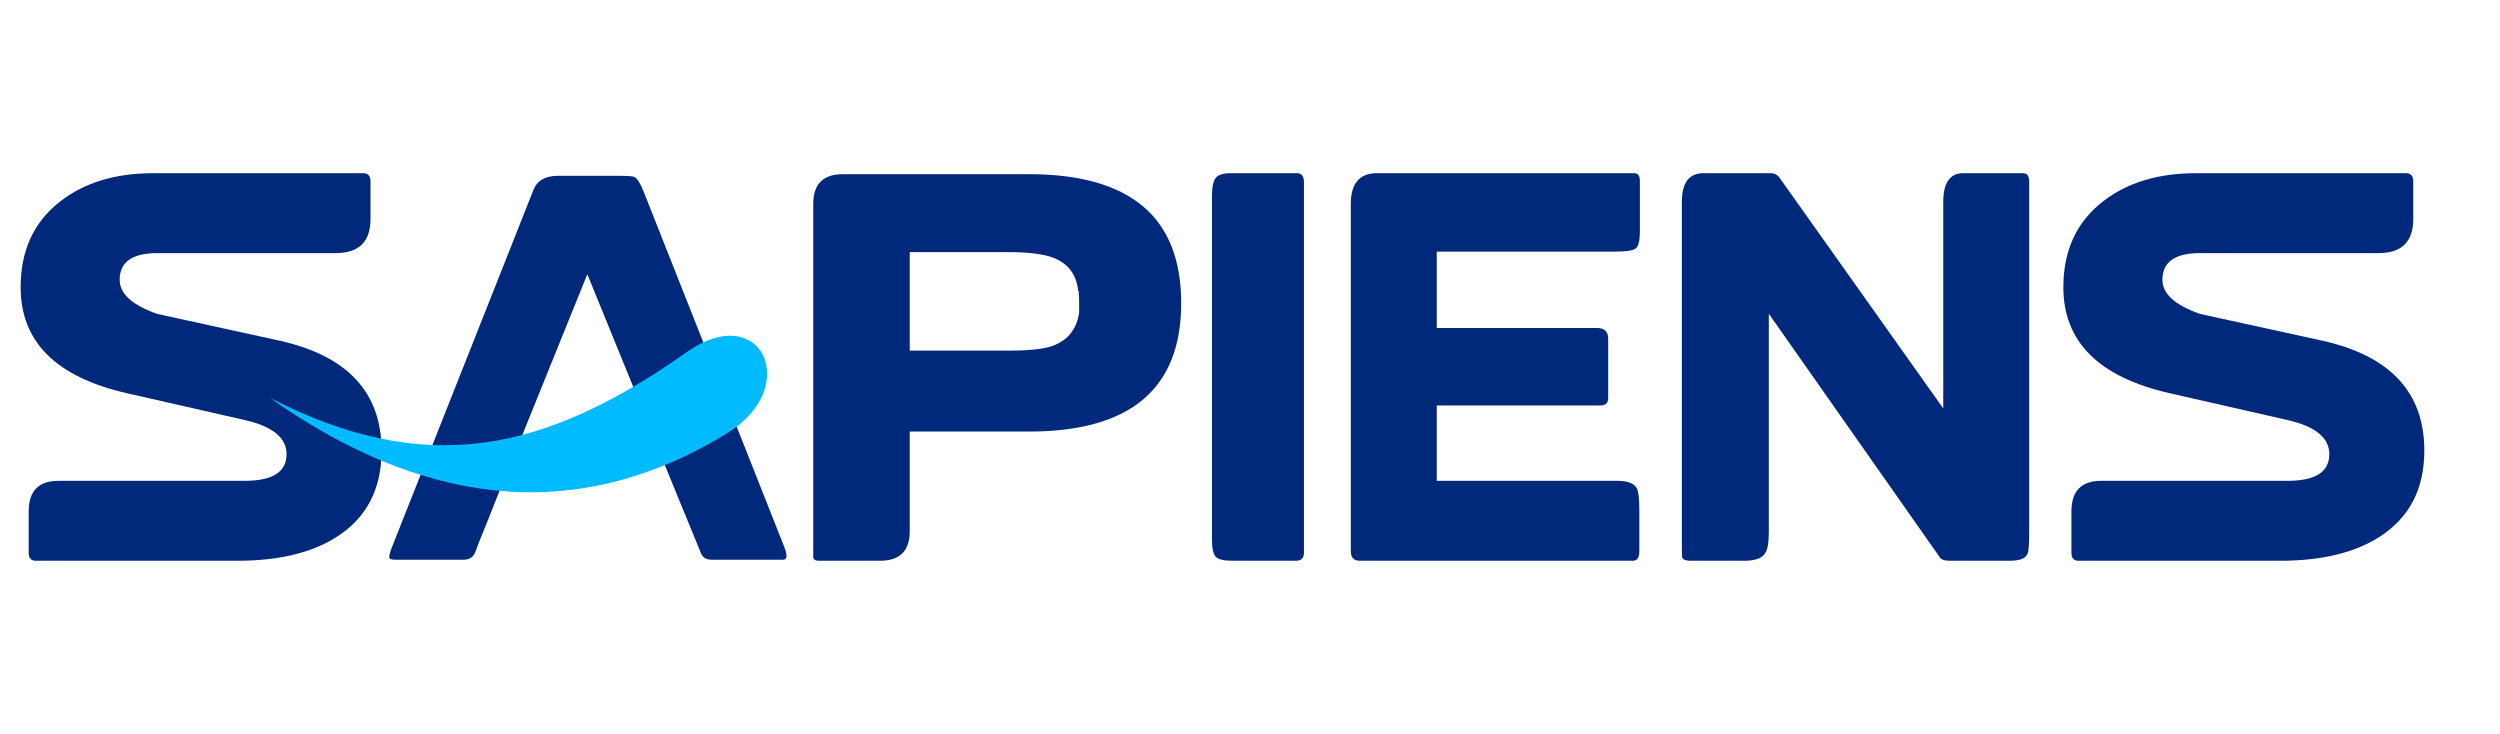
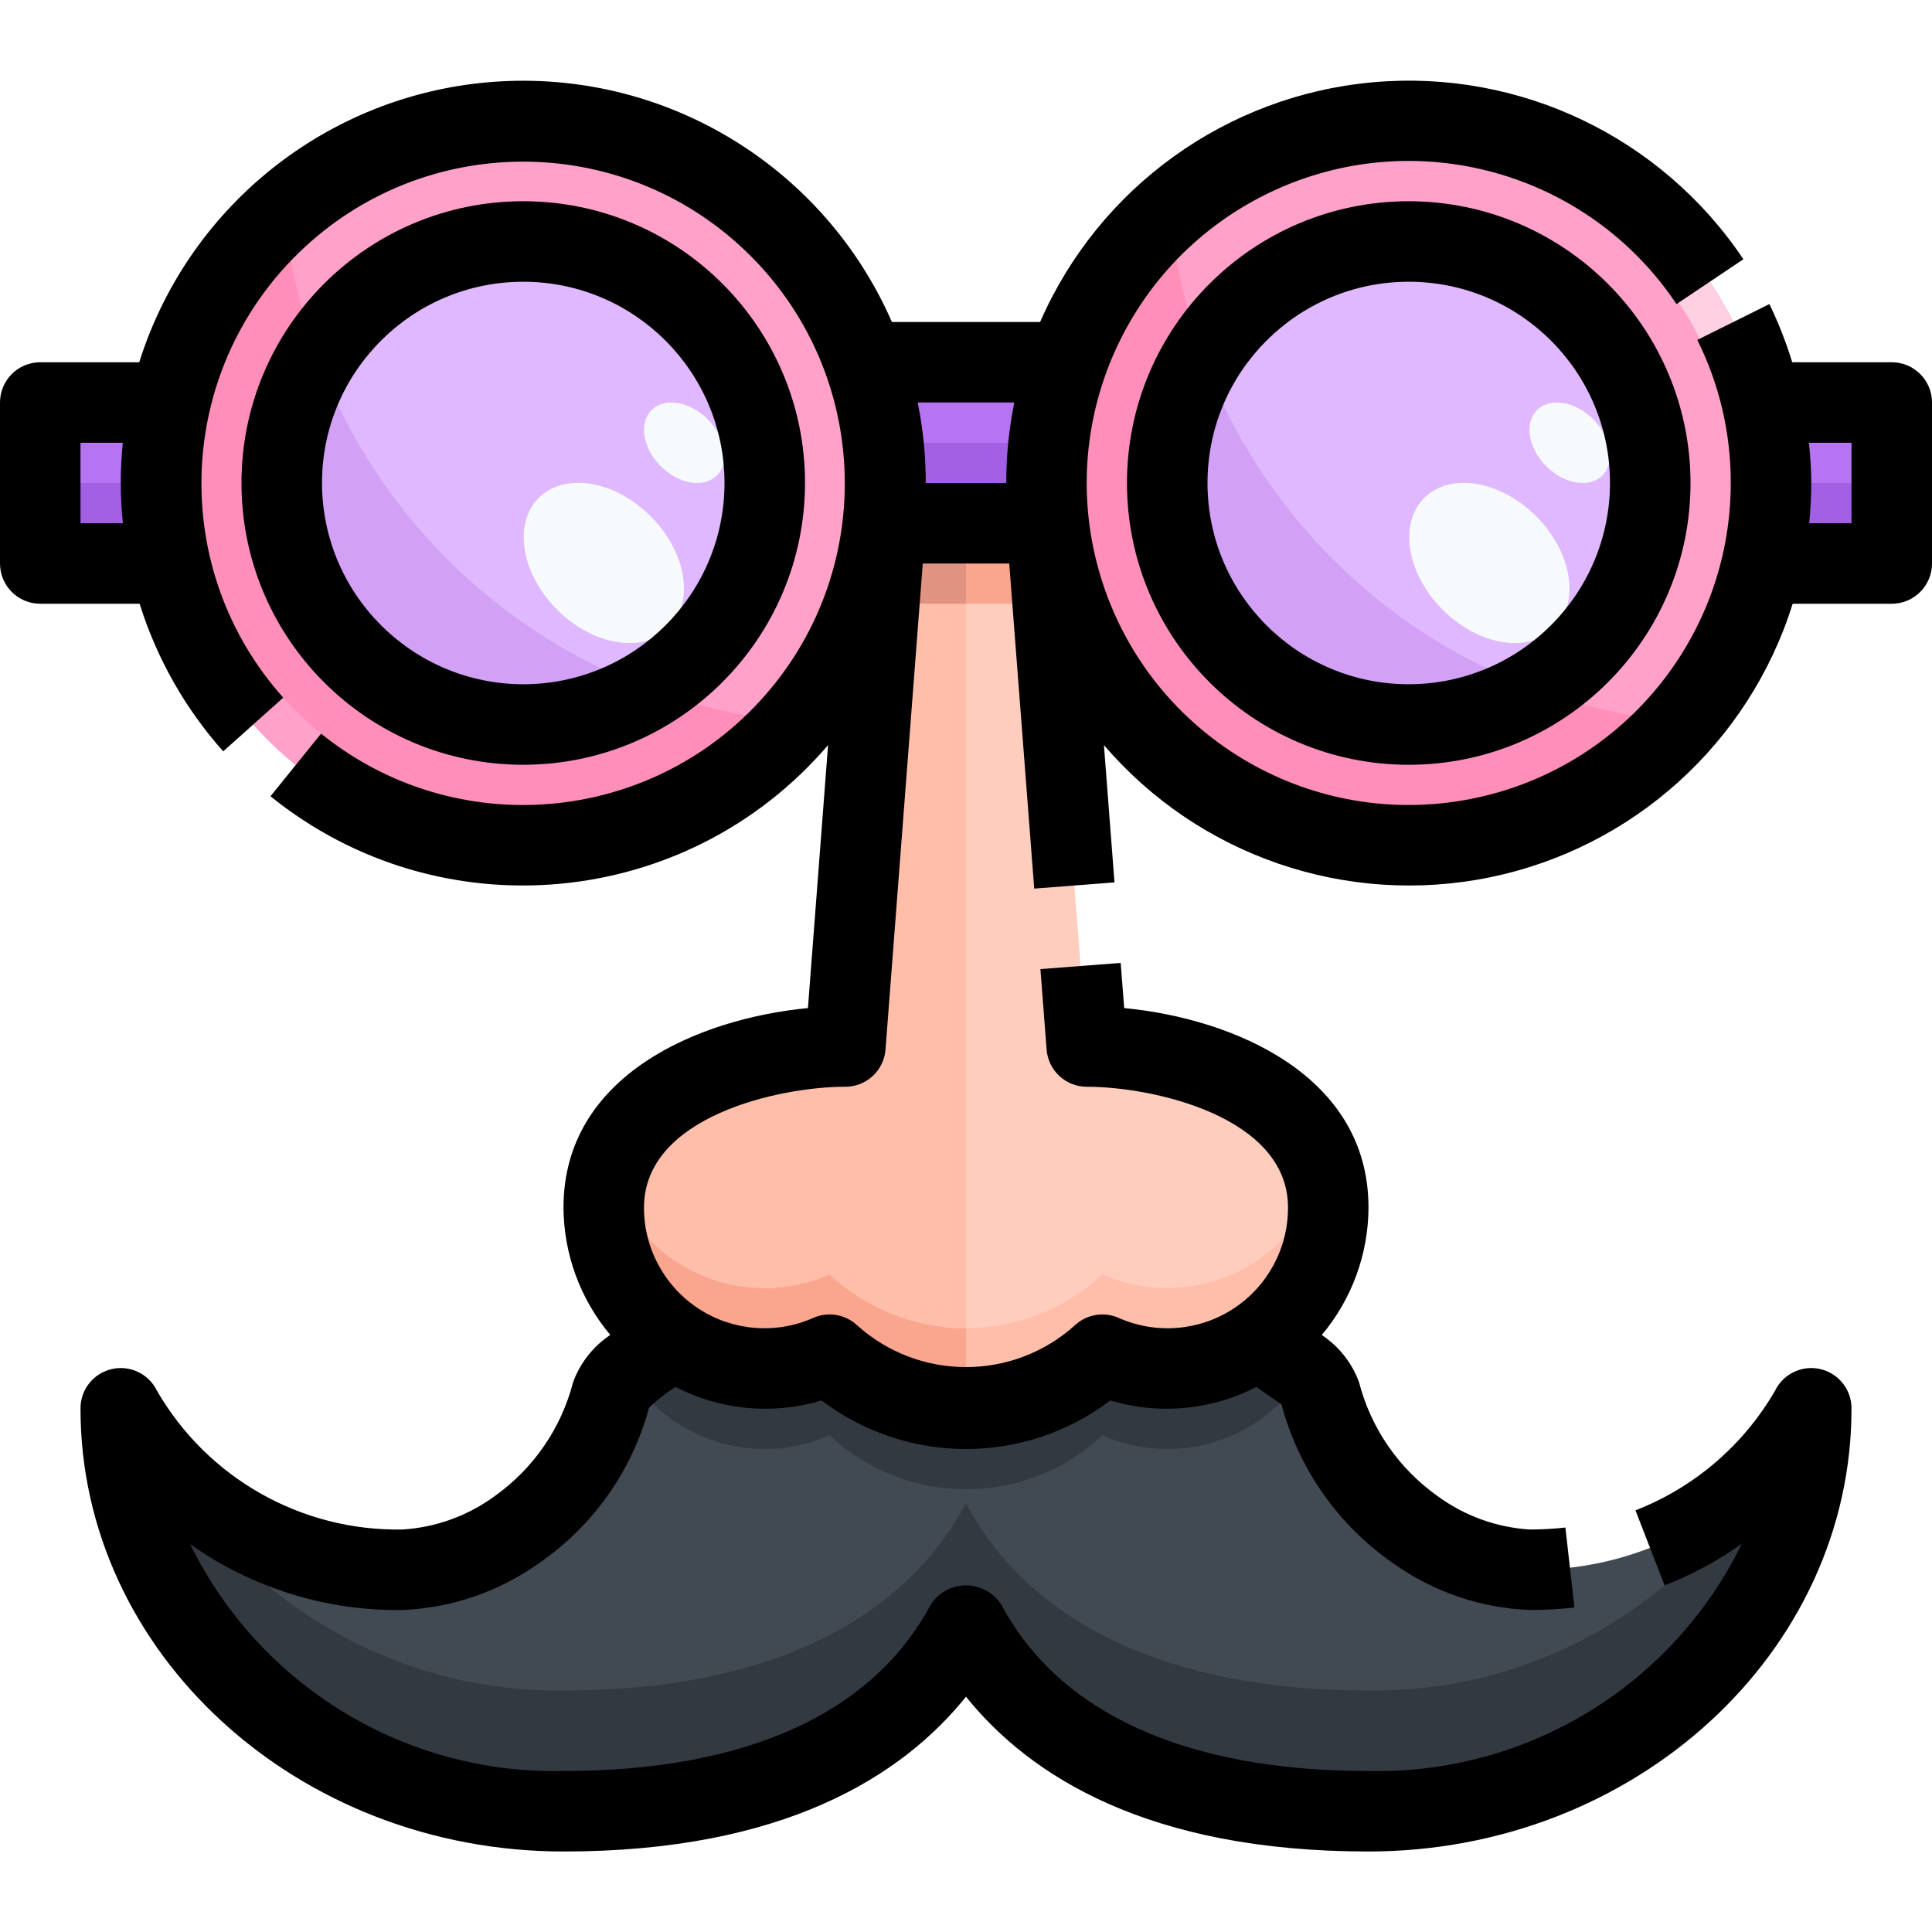
- <svg xmlns="http://www.w3.org/2000/svg" width="218" height="64" viewBox="0 0 218 64" fill="none">
-   <path d="M68.417 47.765L56.113 16.675C55.822 15.95 55.548 15.53 55.287 15.415C55.141 15.358 54.635 15.329 53.766 15.329H48.679C47.55 15.329 46.825 15.747 46.506 16.588L34.158 47.765C34.012 48.143 33.941 48.417 33.941 48.59C33.941 48.736 34.114 48.807 34.463 48.807H40.42C40.912 48.807 41.246 48.606 41.42 48.201L41.635 47.657H41.618L42.59 45.25L43.662 42.541C43.669 42.533 43.683 42.536 43.689 42.529L51.19 23.969L51.198 23.986L51.222 23.929L55.977 35.59H55.944L58.735 42.417L61.108 48.203C61.252 48.606 61.571 48.807 62.065 48.807H68.287C68.636 48.807 68.677 48.46 68.417 47.765Z" fill="#00287B" />
-   <path d="M24.331 29.697L13.723 27.375C11.532 26.616 10.435 25.621 10.435 24.395C10.435 22.845 11.532 22.071 13.723 22.071H29.283C31.3 22.071 32.309 21.078 32.309 19.091V15.803C32.309 15.337 32.089 15.102 31.651 15.102H13.372C10.068 15.102 7.367 15.92 5.262 17.555C2.954 19.338 1.8 21.835 1.8 25.048C1.8 29.81 4.899 32.892 11.094 34.294L21.351 36.629C23.776 37.182 24.988 38.175 24.988 39.606C24.988 41.154 23.776 41.928 21.351 41.928H5.088C3.364 41.928 2.501 42.819 2.501 44.601V48.197C2.501 48.663 2.705 48.898 3.116 48.898H20.692C24.287 48.898 27.165 48.211 29.327 46.837C31.957 45.172 33.273 42.658 33.273 39.297C33.273 34.211 30.293 31.012 24.331 29.697Z" fill="#00287B" />
-   <path d="M94.102 27.245C93.896 28.676 93.145 29.64 91.855 30.136C91.088 30.43 89.781 30.574 87.929 30.574H79.33V21.985H87.876C89.661 21.985 90.974 22.145 91.822 22.467C93.136 22.963 93.869 23.928 94.015 25.359H94.059C94.086 25.77 94.102 26.031 94.102 26.147V27.245ZM103 26.433C103 18.938 98.573 15.19 89.719 15.19H73.501C71.775 15.19 70.914 16.051 70.914 17.776V48.548C70.914 48.782 71.074 48.897 71.398 48.897H76.745C78.469 48.897 79.33 48.037 79.33 46.31V37.632H89.719C98.573 37.632 103 33.9 103 26.433Z" fill="#00287B" />
-   <path d="M113.705 15.893C113.705 15.366 113.501 15.103 113.092 15.103H107.305C106.633 15.103 106.194 15.25 105.99 15.542C105.786 15.834 105.684 16.346 105.684 17.075V47.014C105.684 47.802 105.792 48.313 106.012 48.548C106.231 48.783 106.721 48.897 107.481 48.897H113.002C113.472 48.897 113.705 48.664 113.705 48.197V15.893Z" fill="#00287B" />
-   <path d="M142.996 15.761C142.996 15.321 142.834 15.102 142.514 15.102H120.071C118.55 15.102 117.791 15.995 117.791 17.776V48.065C117.791 48.62 118.055 48.898 118.58 48.898H142.382C142.761 48.898 142.951 48.62 142.951 48.065V44.514C142.951 43.492 142.879 42.848 142.731 42.585C142.498 42.147 141.927 41.928 141.018 41.928H125.285V35.354H139.573C140.016 35.354 140.234 35.133 140.234 34.695V29.525C140.234 28.909 139.911 28.602 139.265 28.602H125.285V21.94H140.885C141.794 21.94 142.372 21.853 142.622 21.678C142.87 21.502 142.996 20.99 142.996 20.143V15.761Z" fill="#00287B" />
-   <path d="M176.946 15.848C176.946 15.351 176.772 15.102 176.422 15.102H171.205C170.034 15.102 169.452 15.935 169.452 17.6V35.614L155.205 15.54C155.003 15.248 154.738 15.102 154.417 15.102H148.542C147.286 15.102 146.659 15.935 146.659 17.6V47.889C146.659 48.328 146.673 48.576 146.702 48.635C146.789 48.809 147.022 48.898 147.403 48.898H152.094C153.029 48.898 153.627 48.692 153.891 48.283C154.125 47.991 154.241 47.347 154.241 46.354V27.36L169.146 48.589C169.262 48.795 169.555 48.898 170.023 48.898H175.281C176.158 48.898 176.668 48.678 176.815 48.24C176.902 48.065 176.946 47.423 176.946 46.311V15.848Z" fill="#00287B" />
-   <path d="M202.458 29.697L191.85 27.375C189.659 26.616 188.563 25.621 188.563 24.395C188.563 22.845 189.659 22.071 191.85 22.071H207.412C209.428 22.071 210.436 21.078 210.436 19.091V15.803C210.436 15.337 210.217 15.102 209.778 15.102H191.499C188.197 15.102 185.494 15.92 183.39 17.555C181.082 19.338 179.926 21.835 179.926 25.048C179.926 29.81 183.026 32.892 189.223 34.294L199.478 36.629C201.903 37.182 203.116 38.175 203.116 39.606C203.116 41.154 201.903 41.928 199.478 41.928H183.217C181.492 41.928 180.628 42.819 180.628 44.601V48.197C180.628 48.663 180.832 48.898 181.243 48.898H198.82C202.414 48.898 205.293 48.211 207.454 46.837C210.084 45.172 211.401 42.658 211.401 39.297C211.401 34.211 208.42 31.012 202.458 29.697Z" fill="#00287B" />
-   <path d="M23.522 34.687C37.225 41.736 47.582 39.373 59.905 30.689C66.389 26.121 69.928 33.728 63.491 37.719C49.86 46.166 36.359 43.752 23.522 34.687Z" fill="#00BBFF" />
+ <svg xmlns="http://www.w3.org/2000/svg" viewBox="0 0 48 48">
+   <g data-name="07-funny glasses">
+     <path d="M47 10v4h-3l-.21-.05a9.159 9.159 0 0 0 0-3.9L44 10zM4 12a8.963 8.963 0 0 0 .21 1.95L4 14H1v-4h3l.21.05A8.963 8.963 0 0 0 4 12zM26 12a8.1 8.1 0 0 0 .06.99L26 13h-4l-.06-.01A8.1 8.1 0 0 0 22 12a8.8 8.8 0 0 0-.52-3h5.04a8.8 8.8 0 0 0-.52 3z" style="fill:#d2a0f5" />
+     <path d="M31.29 33.28A4.017 4.017 0 0 1 29 34a3.937 3.937 0 0 1-1.61-.34 4.958 4.958 0 0 1-6.78 0A3.937 3.937 0 0 1 19 34a4 4 0 0 1-4-4c0-3 3.79-4 6-4l1-13h4l1 13c2.21 0 6 1 6 4a4 4 0 0 1-1.71 3.28z" style="fill:#ffcdbe" />
+     <path d="M38 39a7.943 7.943 0 0 0 7-4c0 5.53-5 10-11.01 10-5.04 0-8.42-1.72-9.99-4.65-1.57 2.93-4.95 4.65-9.99 4.65C8 45 3 40.53 3 35a7.943 7.943 0 0 0 7 4 5.376 5.376 0 0 0 2.85-1 5.982 5.982 0 0 0 2.35-3.38c.14-.48 1-.93 1.51-1.34A4.017 4.017 0 0 0 19 34a3.937 3.937 0 0 0 1.61-.34 4.958 4.958 0 0 0 6.78 0A3.937 3.937 0 0 0 29 34a4.017 4.017 0 0 0 2.29-.72c.51.41 1.37.86 1.51 1.34A5.982 5.982 0 0 0 35.15 38 5.376 5.376 0 0 0 38 39z" style="fill:#414952" />
+     <path d="M16.71 35.28A4.017 4.017 0 0 0 19 36a3.937 3.937 0 0 0 1.61-.34 4.958 4.958 0 0 0 6.78 0A3.937 3.937 0 0 0 29 36a3.966 3.966 0 0 0 3.4-1.9c-.332-.286-.789-.559-1.109-.816A4.017 4.017 0 0 1 29 34a3.937 3.937 0 0 1-1.61-.34 4.958 4.958 0 0 1-6.78 0A3.937 3.937 0 0 1 19 34a4.017 4.017 0 0 1-2.29-.72c-.32.257-.777.53-1.109.817a4.027 4.027 0 0 0 1.109 1.183z" style="fill:#333940" />
+     <path d="M43.79 10.05a9 9 0 1 1-17.73 2.94A8.1 8.1 0 0 1 26 12a8.8 8.8 0 0 1 .52-3 9 9 0 0 1 17.27 1.05z" style="fill:#ffa1c8" />
+     <circle cx="35" cy="12" r="8" style="fill:#ff8fb8" />
+     <circle cx="35" cy="12" r="7" style="fill:#d261e8" />
+     <circle cx="35" cy="12" r="6" style="fill:#d2a0f5" />
+     <path d="M44 12a8.994 8.994 0 0 0-14.937-6.757c.036.415.1.822.167 1.225a7.994 7.994 0 1 1 11.3 11.3c.405.072.814.131 1.231.168A8.936 8.936 0 0 0 44 12z" style="fill:#ffcfe2" />
+     <path d="M35 5a7 7 0 0 1 4.325 12.5c.4.108.8.2 1.207.273a7.994 7.994 0 1 0-11.3-11.3c.073.409.165.811.273 1.207A6.981 6.981 0 0 1 35 5z" style="fill:#ffa1c8" />
+     <path d="M42 12a7 7 0 0 0-12.5-4.325q.166.612.385 1.2a5.994 5.994 0 1 1 8.238 8.238q.588.219 1.2.385A6.981 6.981 0 0 0 42 12z" style="fill:#de78f0" />
+     <path d="M38.126 17.112a5.994 5.994 0 1 0-8.238-8.238 14 14 0 0 0 8.238 8.238z" style="fill:#e0b8ff" />
+     <path d="M21.79 10.05a9 9 0 1 1-17.73 2.94A8.1 8.1 0 0 1 4 12a8.8 8.8 0 0 1 .52-3 9 9 0 0 1 17.27 1.05z" style="fill:#ffa1c8" />
+     <circle cx="13" cy="12" r="8" style="fill:#ff8fb8" />
+     <circle cx="13" cy="12" r="7" style="fill:#d261e8" />
+     <circle cx="13" cy="12" r="6" style="fill:#d2a0f5" />
+     <path d="M22 12A8.994 8.994 0 0 0 7.063 5.243c.036.415.1.822.167 1.225a7.994 7.994 0 1 1 11.3 11.3c.405.072.814.131 1.231.168A8.936 8.936 0 0 0 22 12z" style="fill:#ffcfe2" />
+     <path d="M13 5a7 7 0 0 1 4.325 12.5c.4.108.8.2 1.207.273a7.994 7.994 0 1 0-11.3-11.3c.073.409.165.811.273 1.207A6.981 6.981 0 0 1 13 5z" style="fill:#ffa1c8" />
+     <path d="M20 12A7 7 0 0 0 7.5 7.675q.166.612.385 1.2a5.994 5.994 0 1 1 8.238 8.238q.588.219 1.2.385A6.981 6.981 0 0 0 20 12z" style="fill:#de78f0" />
+     <path d="M16.126 17.112a5.994 5.994 0 1 0-8.238-8.238 14 14 0 0 0 8.238 8.238z" style="fill:#e0b8ff" />
+     <path d="M26.52 9h-5.04a8.723 8.723 0 0 1 .458 2h4.124a8.723 8.723 0 0 1 .458-2z" style="fill:#b674f2" />
+     <path d="M26.062 11h-4.124A8.933 8.933 0 0 1 22 12a8.1 8.1 0 0 1-.06.99L22 13h4l.06-.01A8.1 8.1 0 0 1 26 12a8.933 8.933 0 0 1 .062-1z" style="fill:#a260e5" />
+     <path d="M47 10h-3l-.21.05A8.963 8.963 0 0 1 44 12h3z" style="fill:#b674f2" />
+     <path d="M44 12a8.963 8.963 0 0 1-.21 1.95L44 14h3v-2zM1 14h3l.21-.05A8.963 8.963 0 0 1 4 12H1z" style="fill:#a260e5" />
+     <path d="M4 10H1v2h3a8.963 8.963 0 0 1 .21-1.95z" style="fill:#b674f2" />
+     <path d="M20.61 31.66A3.937 3.937 0 0 1 19 32a3.992 3.992 0 0 1-3.855-2.944A3.165 3.165 0 0 0 15 30a4 4 0 0 0 4 4 3.937 3.937 0 0 0 1.61-.34A5 5 0 0 0 24 35v-2a5 5 0 0 1-3.39-1.34z" style="fill:#faa68e" />
+     <path d="M31.29 31.28A4.017 4.017 0 0 1 29 32a3.937 3.937 0 0 1-1.61-.34A5 5 0 0 1 24 33v2a5 5 0 0 0 3.39-1.34A3.937 3.937 0 0 0 29 34a4 4 0 0 0 4-4 3.165 3.165 0 0 0-.145-.944 4 4 0 0 1-1.565 2.224zM16.71 31.28A4.017 4.017 0 0 0 19 32a3.937 3.937 0 0 0 1.61-.34A5 5 0 0 0 24 33V13h-2l-1 13c-1.959 0-5.153.789-5.855 3.056a4 4 0 0 0 1.565 2.224z" style="fill:#ffbeaa" />
+     <path style="fill:#faa68e" d="M26.154 15 26 13h-2v2h2.154z" />
+     <path style="fill:#e09380" d="M24 13h-2l-.154 2H24v-2z" />
+     <ellipse cx="37.003" cy="13.987" rx="1.642" ry="2.286" transform="rotate(-45.02 37.002 13.987)" style="fill:#f6fafd" />
+     <ellipse cx="15.003" cy="13.987" rx="1.642" ry="2.286" transform="rotate(-45.02 15.002 13.987)" style="fill:#f6fafd" />
+     <ellipse cx="39" cy="11" rx=".825" ry="1.148" transform="rotate(-45.02 39 11)" style="fill:#f6fafd" />
+     <ellipse cx="17" cy="11" rx=".825" ry="1.148" transform="rotate(-45.02 17 11)" style="fill:#f6fafd" />
+     <path d="M43.7 36.694A11.249 11.249 0 0 1 33.99 42c-5.04 0-8.42-1.72-9.99-4.65-1.57 2.93-4.95 4.65-9.99 4.65a11.249 11.249 0 0 1-9.71-5.306A7.341 7.341 0 0 1 3 35c0 5.53 5 10 11.01 10 5.04 0 8.42-1.72 9.99-4.65 1.57 2.93 4.95 4.65 9.99 4.65C40 45 45 40.53 45 35a7.341 7.341 0 0 1-1.3 1.694z" style="fill:#333940" />
+     <path d="M35 5a7 7 0 1 0 7 7 7.008 7.008 0 0 0-7-7zm0 12a5 5 0 1 1 5-5 5.006 5.006 0 0 1-5 5z" />
+     <path d="M47 9h-2.473a9.974 9.974 0 0 0-.567-1.445l-1.791.89A7.926 7.926 0 0 1 43 12a8 8 0 1 1-1.348-4.445l1.662-1.114A10 10 0 0 0 25.841 8h-3.682a10 10 0 0 0-18.7 1H1a1 1 0 0 0-1 1v4a1 1 0 0 0 1 1h2.469a9.983 9.983 0 0 0 2.077 3.667l1.491-1.334a7.992 7.992 0 1 1 .94.894L6.72 19.783a9.982 9.982 0 0 0 13.853-1.271l-.5 6.533C17.35 25.307 14 26.718 14 30a4.952 4.952 0 0 0 1.163 3.166 2.4 2.4 0 0 0-.925 1.176 5 5 0 0 1-1.938 2.822A4.326 4.326 0 0 1 10 38a6.9 6.9 0 0 1-6.1-3.447A1 1 0 0 0 2 35c0 6.065 5.386 11 12.005 11 5.464 0 8.409-1.873 9.995-3.846C25.586 44.127 28.531 46 33.995 46 40.614 46 46 41.065 46 35a1 1 0 0 0-1.9-.447 6.9 6.9 0 0 1-3.467 2.971l.723 1.865a8.789 8.789 0 0 0 1.92-1.037A10.072 10.072 0 0 1 33.995 44c-4.52 0-7.671-1.426-9.113-4.124a1.041 1.041 0 0 0-1.764 0C21.676 42.574 18.525 44 14.005 44a10.072 10.072 0 0 1-9.28-5.636A8.907 8.907 0 0 0 10 40a6.28 6.28 0 0 0 3.4-1.17 6.85 6.85 0 0 0 2.724-3.851 3.8 3.8 0 0 1 .659-.52 4.864 4.864 0 0 0 3.63.335 5.934 5.934 0 0 0 7.172 0 4.861 4.861 0 0 0 3.629-.335c.224.156.579.4.625.435A6.985 6.985 0 0 0 34.6 38.83 6.28 6.28 0 0 0 38 40a9.987 9.987 0 0 0 1.116-.062l-.224-1.987A7.986 7.986 0 0 1 38 38a4.326 4.326 0 0 1-2.292-.836 5 5 0 0 1-1.943-2.823 2.4 2.4 0 0 0-.926-1.174A4.948 4.948 0 0 0 34 30c0-3.282-3.35-4.693-6.07-4.955l-.087-1.122-1.994.154.154 2A1 1 0 0 0 27 27c1.631 0 5 .733 5 3a2.992 2.992 0 0 1-4.208 2.742 1 1 0 0 0-1.084.182 4.043 4.043 0 0 1-5.416 0 1 1 0 0 0-1.084-.182A2.992 2.992 0 0 1 16 30c0-2.267 3.369-3 5-3a1 1 0 0 0 1-.923L22.926 14h2.148l.621 8.077 1.994-.154-.262-3.411A9.986 9.986 0 0 0 44.539 15H47a1 1 0 0 0 1-1v-4a1 1 0 0 0-1-1zM2 13v-2h1.051A10.007 10.007 0 0 0 3 12c0 .336.02.669.053 1zm21-1a9.983 9.983 0 0 0-.2-2h2.4a9.983 9.983 0 0 0-.2 2zm23 1h-1.051A10.007 10.007 0 0 0 45 12c0-.337-.024-.669-.057-1H46z" />
+     <path d="M20 12a7 7 0 1 0-7 7 7.008 7.008 0 0 0 7-7zM8 12a5 5 0 1 1 5 5 5.006 5.006 0 0 1-5-5z" />
+   </g>
</svg>
